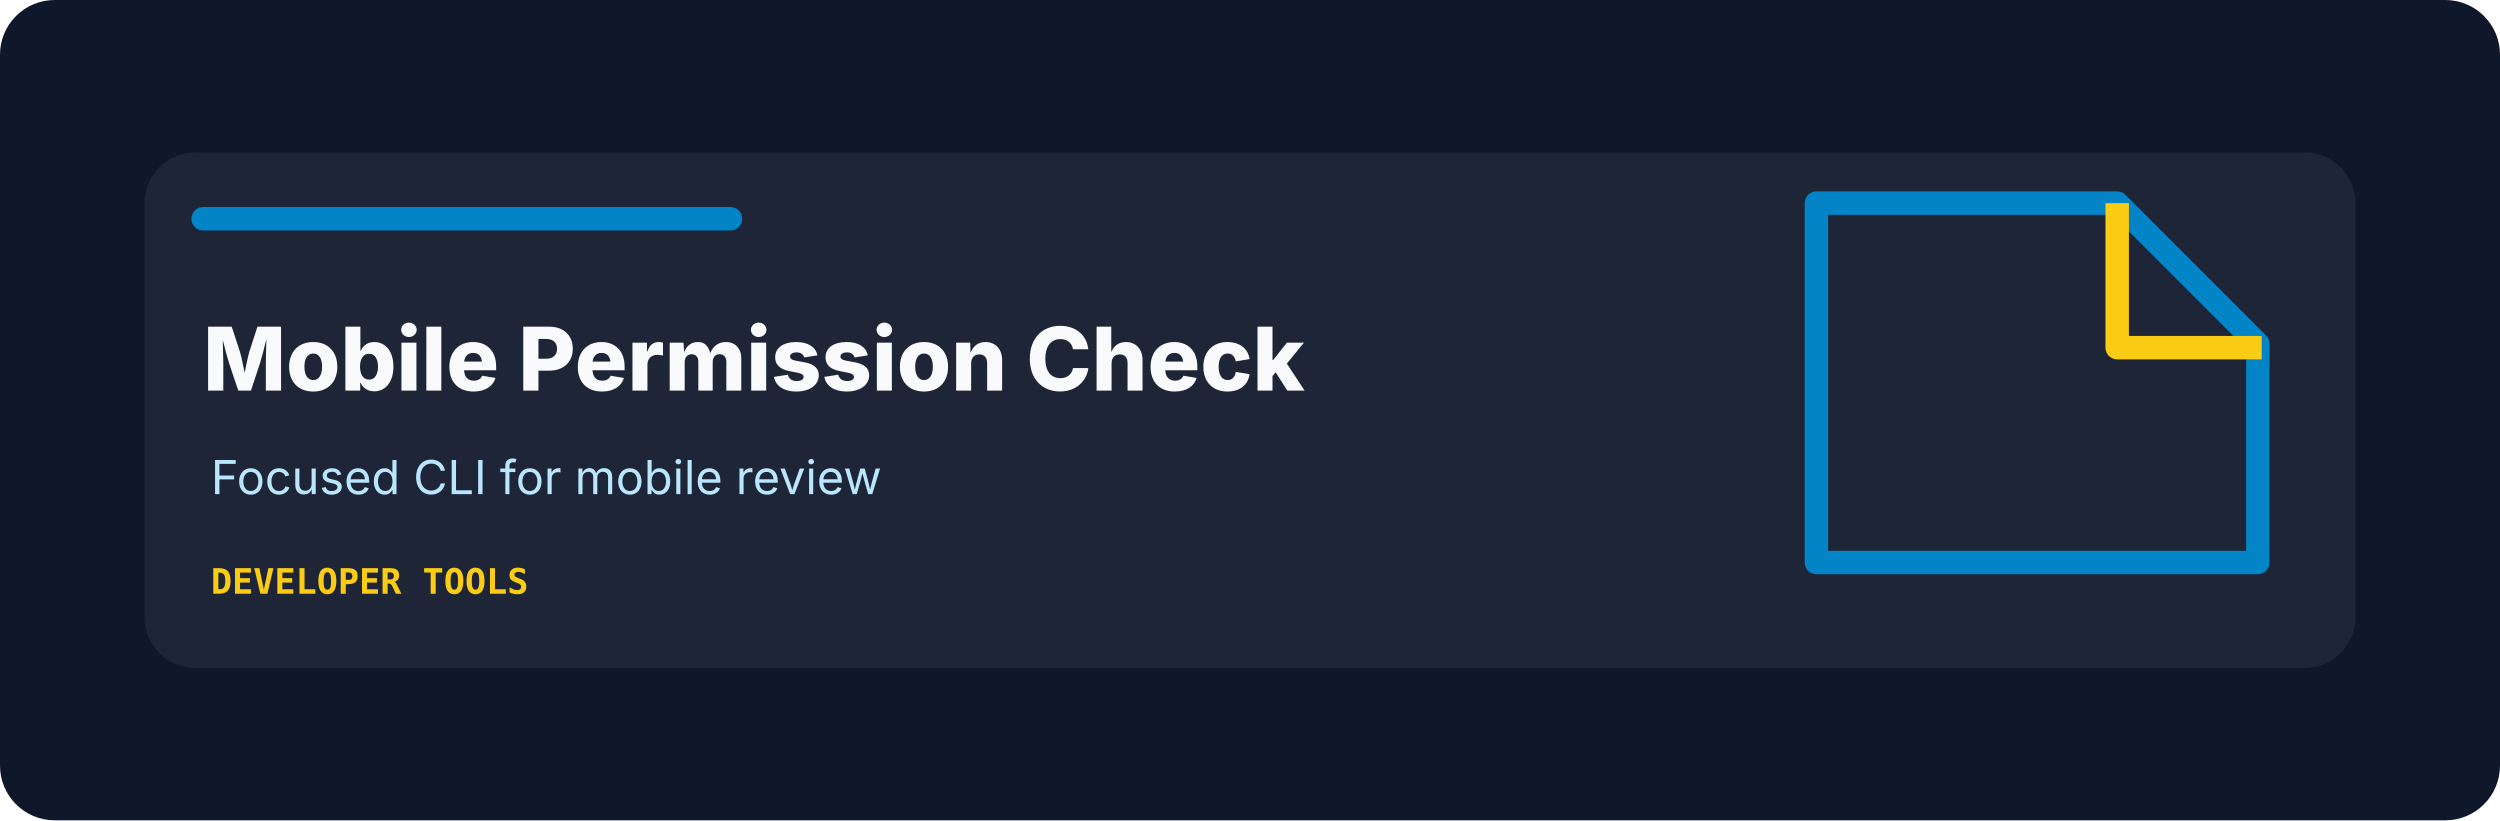
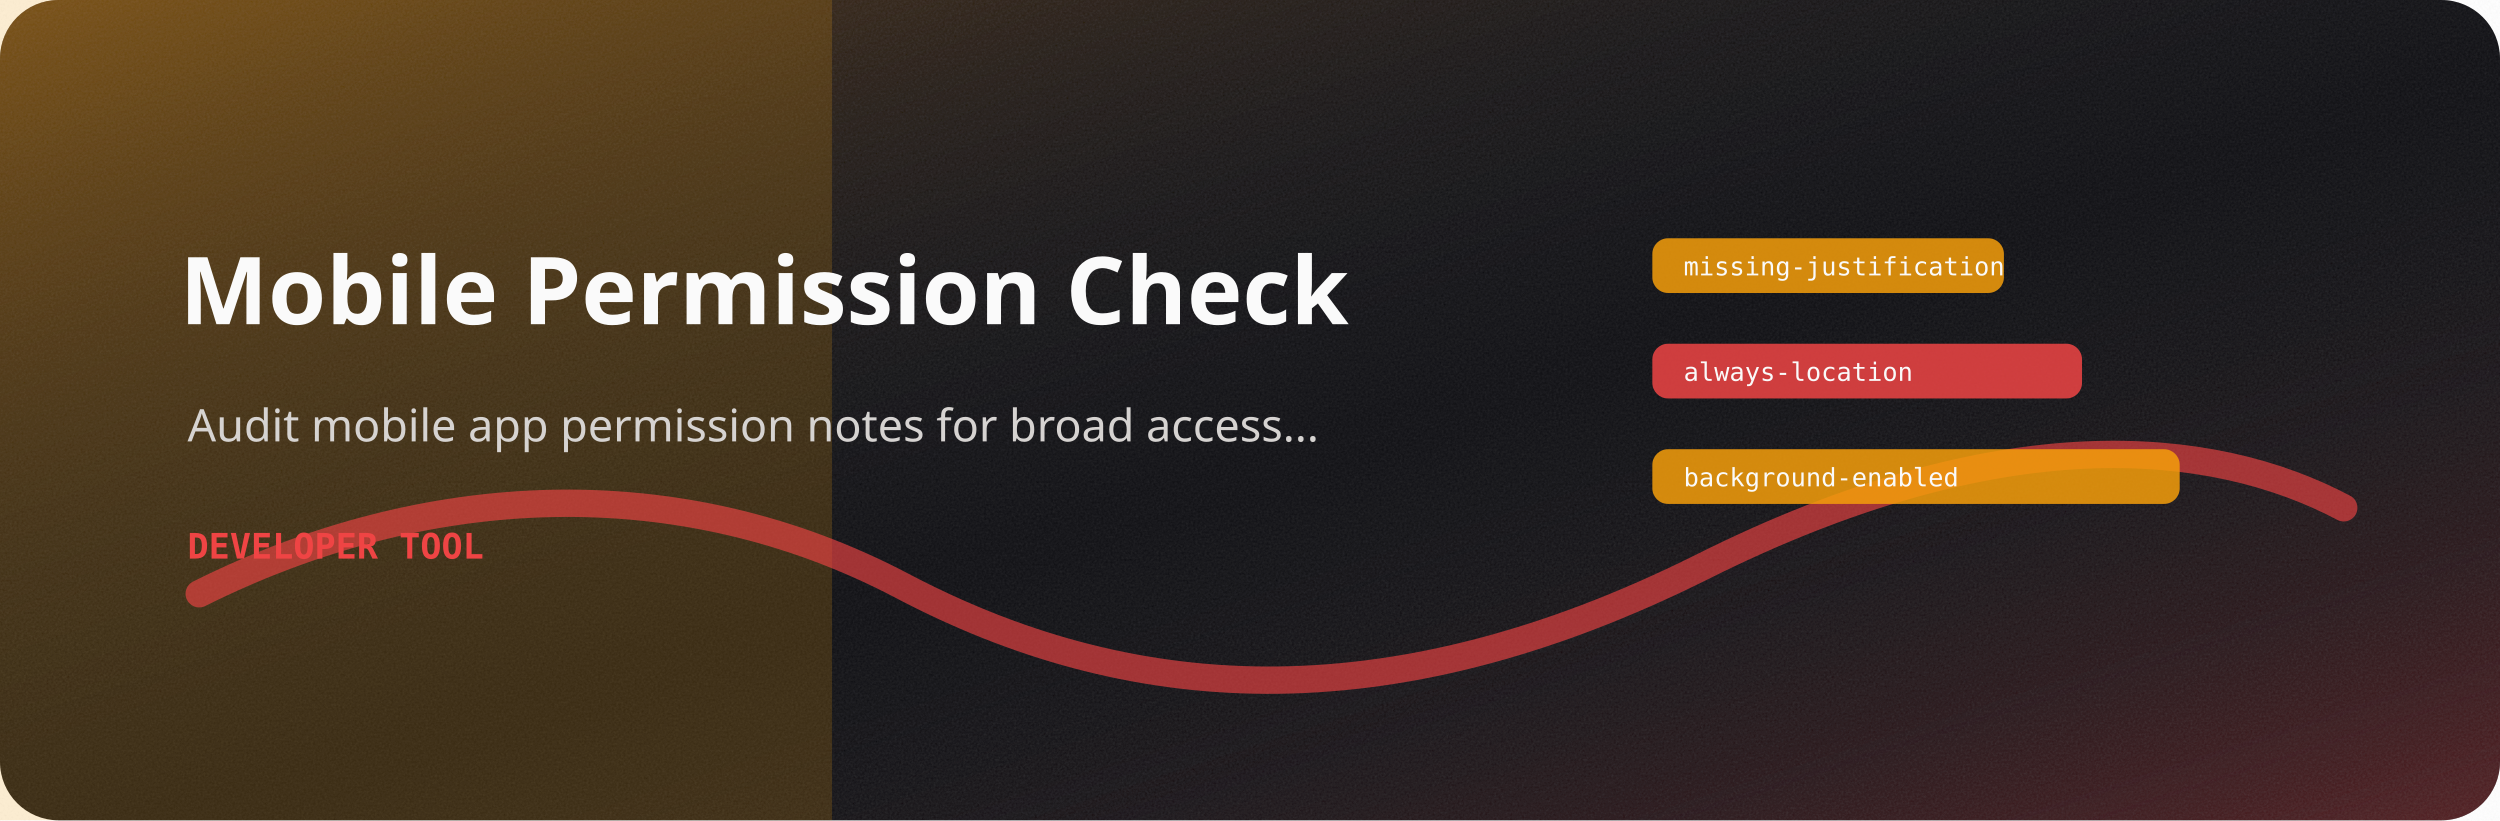
<svg xmlns="http://www.w3.org/2000/svg" width="1280" height="420" viewBox="0 0 1280 420" fill="none" role="img" aria-label="Mobile Permission Check cover">
-   <rect width="1280" height="420" rx="28" fill="#0f172a" />
-   <rect x="74" y="78" width="1132" height="264" rx="26" fill="#f8fafc" opacity=".06" />
-   <path d="M104 112h270" stroke="#0284c7" stroke-width="12" stroke-linecap="round" />
-   <text x="104" y="200" fill="#f8fafc" font-family="Inter, ui-sans-serif, system-ui" font-size="45" font-weight="800">Mobile Permission Check</text>
-   <text x="108" y="253" fill="#bae6fd" font-family="Inter, ui-sans-serif, system-ui" font-size="24">Focused CLI for mobile review</text>
-   <text x="108" y="304" fill="#facc15" font-family="ui-monospace, SFMono-Regular, Menlo, monospace" font-size="18" font-weight="700">DEVELOPER TOOLS</text>
-   <path d="M930 104h154l72 72v112H930z" fill="none" stroke="#0284c7" stroke-width="12" stroke-linejoin="round" />
-   <path d="M1084 104v74h74" fill="none" stroke="#facc15" stroke-width="12" stroke-linejoin="round" />
+   <defs>
+     <linearGradient id="g" x1="0" x2="1" y1="0" y2="1">
+       <stop offset="0" stop-color="#f59e0b" stop-opacity=".34" />
+       <stop offset=".54" stop-color="#101014" stop-opacity="0" />
+       <stop offset="1" stop-color="#ef4444" stop-opacity=".30" />
+     </linearGradient>
+     <filter id="grain" x="-20%" y="-20%" width="140%" height="140%">
+       <feTurbulence type="fractalNoise" baseFrequency=".85" numOctaves="2" seed="57" result="noise" />
+       <feColorMatrix type="saturate" values="0" />
+       <feComponentTransfer>
+         <feFuncA type="table" tableValues="0 .10" />
+       </feComponentTransfer>
+       <feBlend mode="soft-light" in2="SourceGraphic" />
+     </filter>
+   </defs>
+   <rect width="1280" height="420" rx="30" fill="#101014" />
+   <rect width="1280" height="420" rx="30" fill="url(#g)" filter="url(#grain)" />
+   <rect x="0" y="0" width="426" height="420" fill="#f59e0b" opacity=".18" />
+   <path d="M102 304c116-58 246-64 360-4 114 60 246 72 410-10 152-76 260-66 328-30" stroke="#ef4444" stroke-width="14" stroke-linecap="round" opacity=".64" />
+   <text x="92" y="166" fill="#fafafa" font-family="Aptos, Segoe UI, ui-sans-serif, system-ui" font-size="48" font-weight="850">Mobile Permission Check</text>
+   <text x="96" y="226" fill="#d6d3d1" font-family="Aptos, Segoe UI, ui-sans-serif, system-ui" font-size="23">Audit mobile app permission notes for broad access...</text>
+   <text x="96" y="286" fill="#ef4444" font-family="ui-monospace, SFMono-Regular, Menlo, monospace" font-size="18" font-weight="800">DEVELOPER TOOL</text>
+   <rect x="846" y="122" width="180" height="28" rx="8" fill="#f59e0b" opacity=".85" />
+   <text x="862" y="141" fill="#fafafa" font-family="ui-monospace, SFMono-Regular, Menlo, monospace" font-size="13">missing-justification</text>
+   <rect x="846" y="176" width="220" height="28" rx="8" fill="#ef4444" opacity=".85" />
+   <text x="862" y="195" fill="#fafafa" font-family="ui-monospace, SFMono-Regular, Menlo, monospace" font-size="13">always-location</text>
+   <rect x="846" y="230" width="270" height="28" rx="8" fill="#f59e0b" opacity=".85" />
+   <text x="862" y="249" fill="#fafafa" font-family="ui-monospace, SFMono-Regular, Menlo, monospace" font-size="13">background-enabled</text>
</svg>
